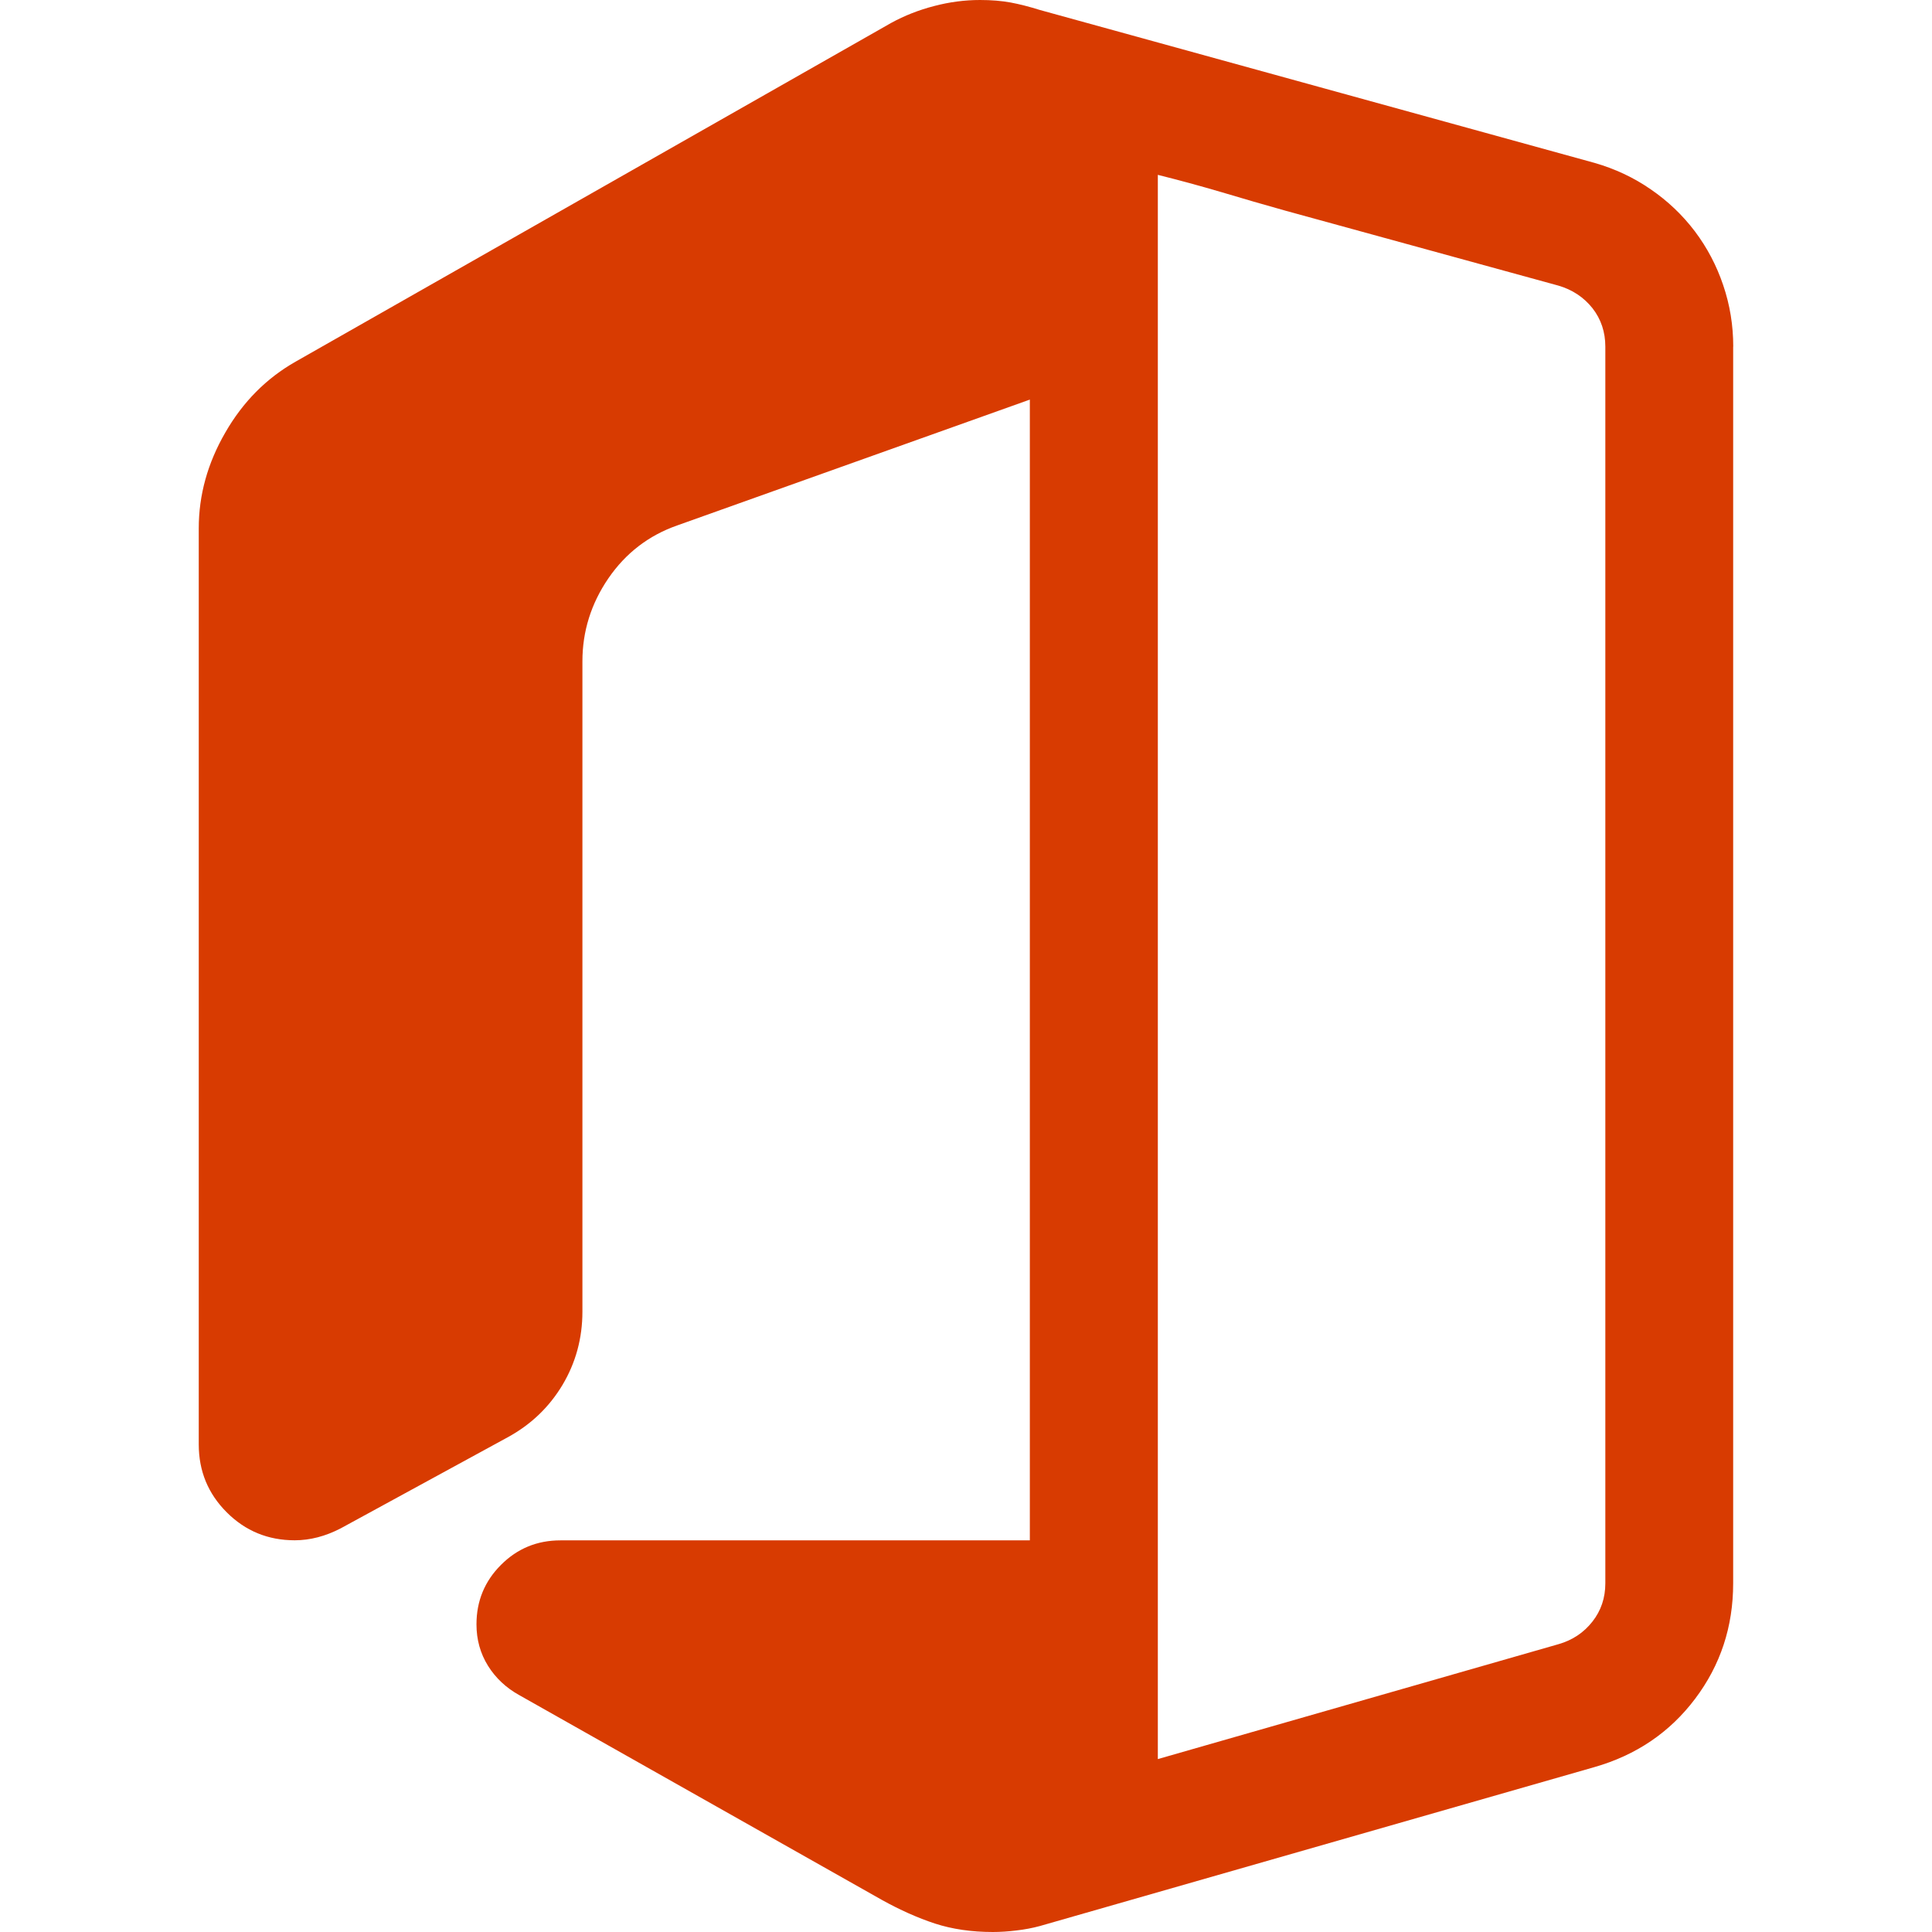
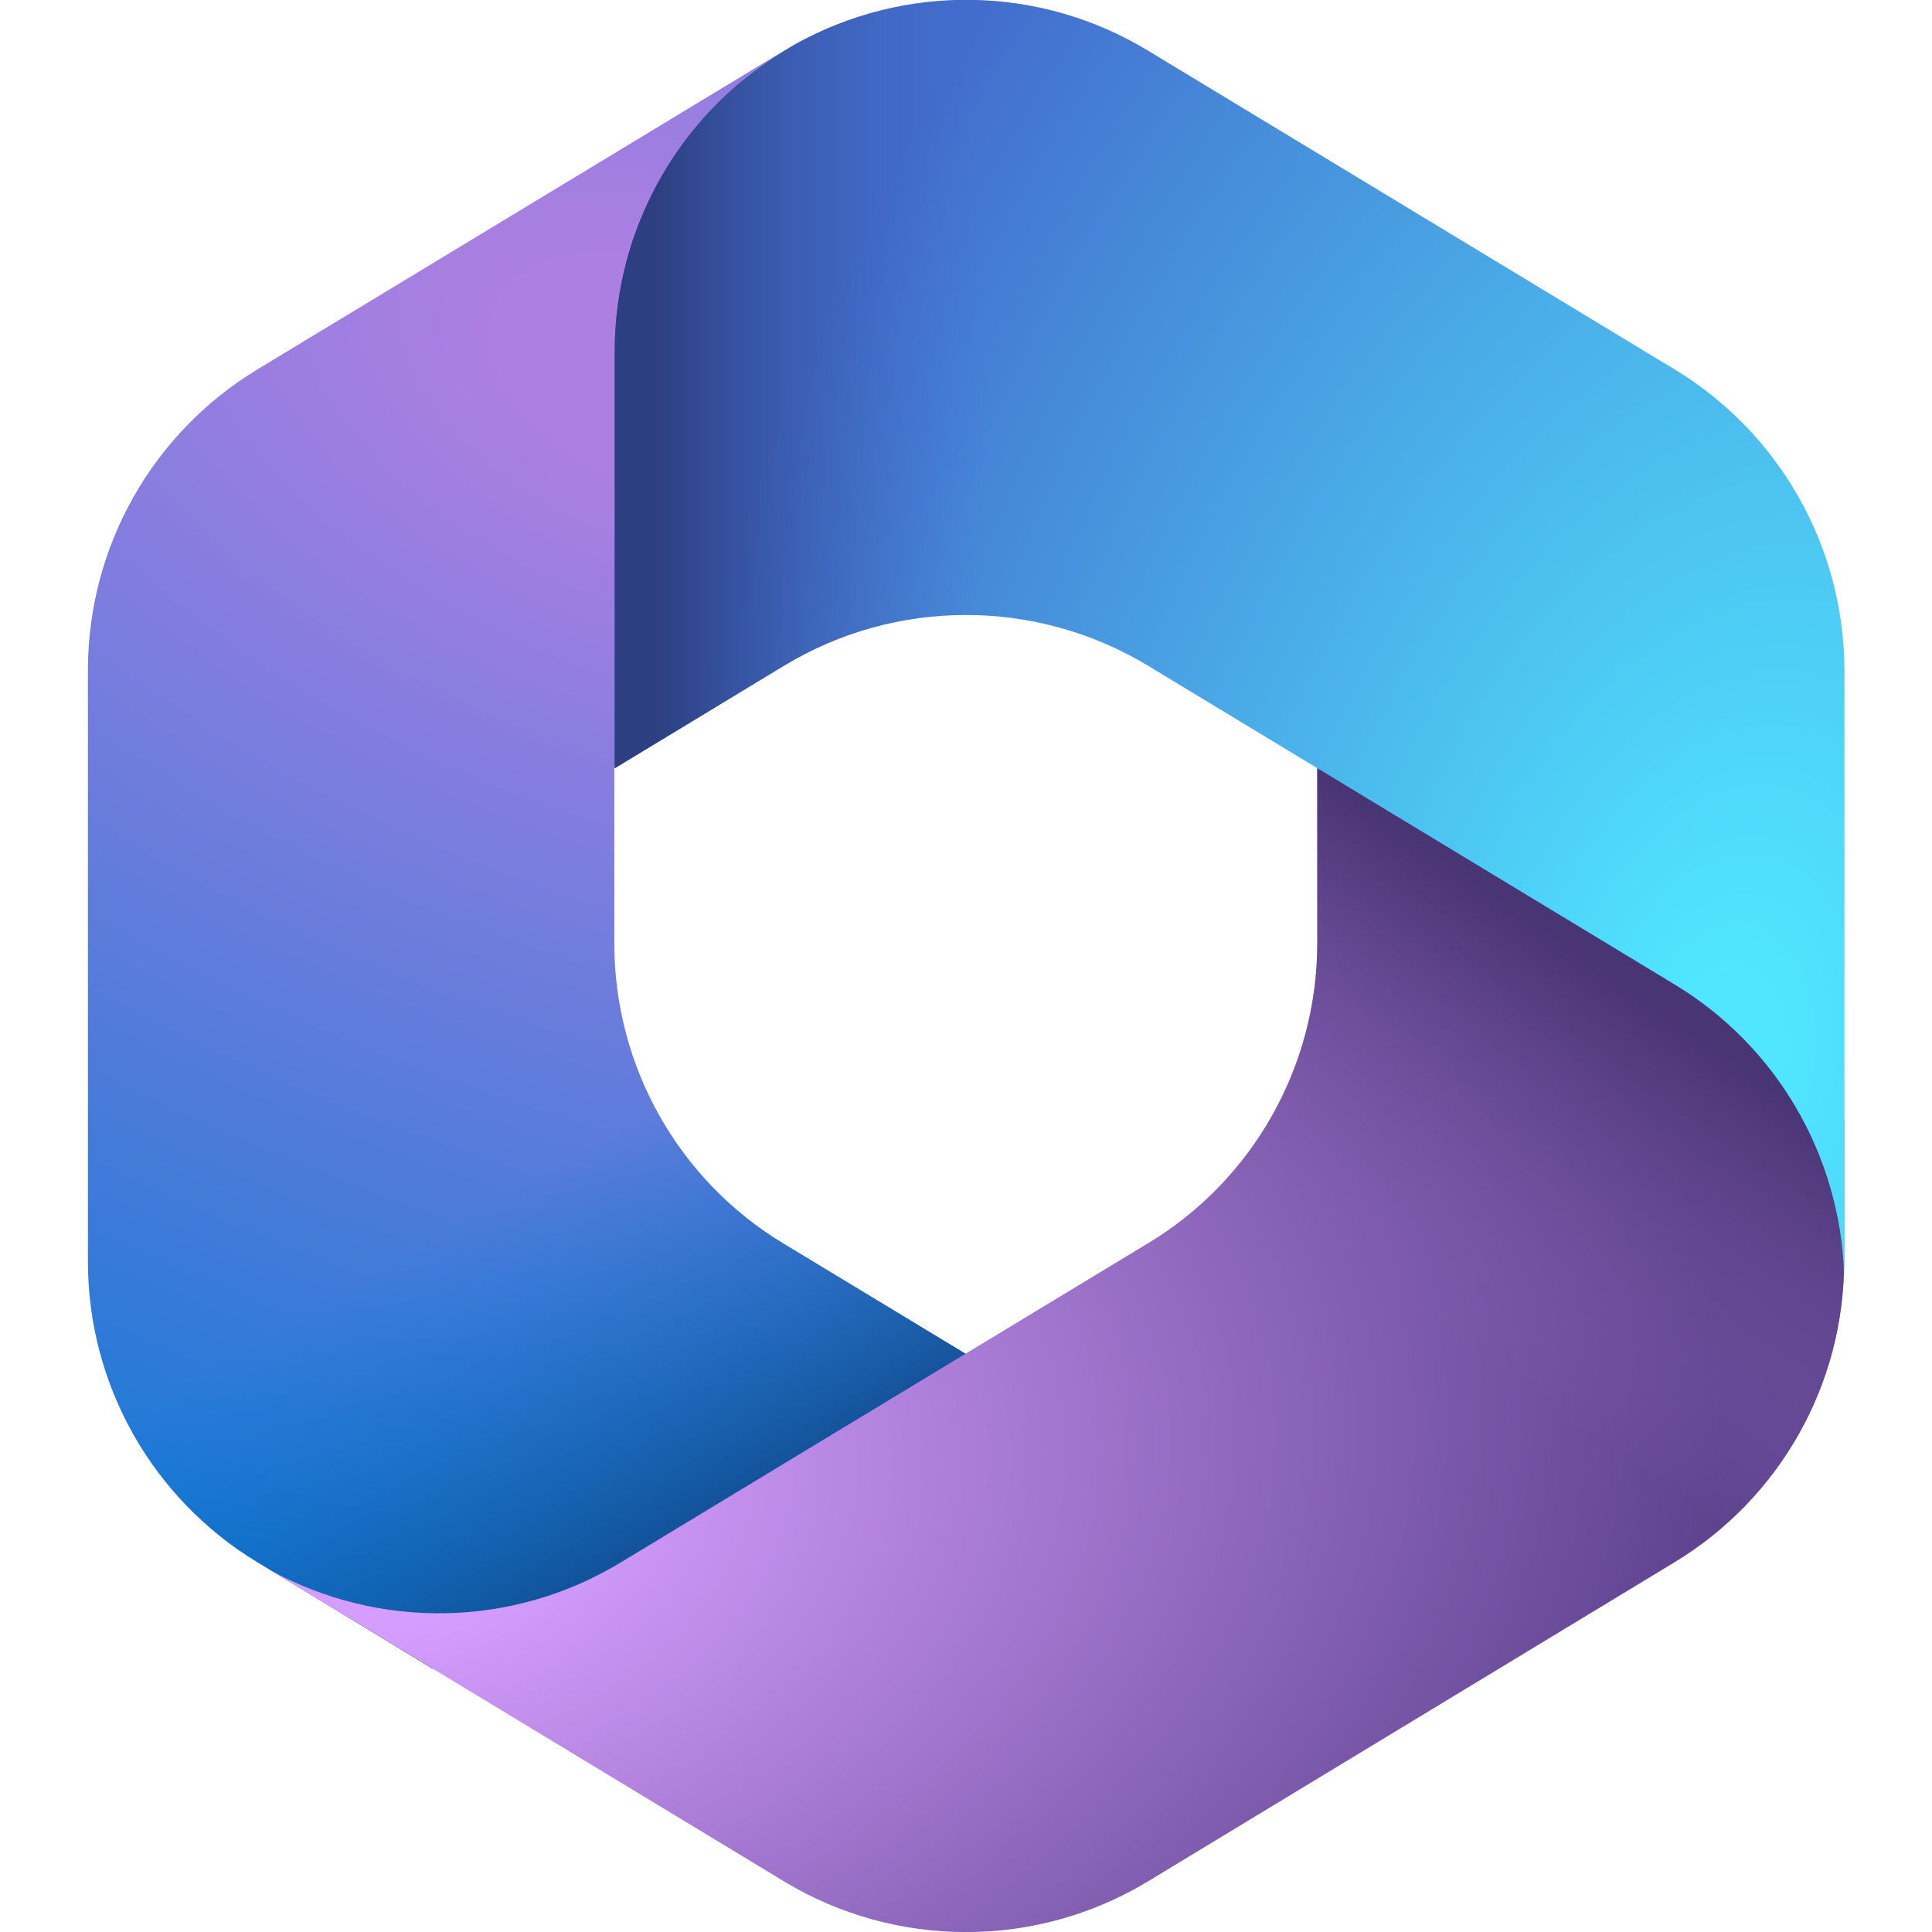
- <svg xmlns="http://www.w3.org/2000/svg" viewBox="0 0 24 24">
-   <path fill="#d83b01" d="M21.53 4.306v15.363q0 .807-.472 1.433-.472.627-1.253.85l-6.888 1.974q-.136.037-.29.055-.156.019-.293.019-.396 0-.72-.105-.321-.106-.656-.292l-4.505-2.544q-.248-.137-.391-.366-.143-.23-.143-.515 0-.434.304-.738.304-.305.739-.305h5.831V4.964l-4.38 1.563q-.533.187-.856.658-.322.472-.322 1.03v8.078q0 .496-.248.912-.25.416-.683.651l-2.072 1.13q-.286.148-.571.148-.497 0-.844-.347-.348-.347-.348-.844V6.563q0-.62.33-1.19.328-.571.874-.881L11.07.285q.248-.136.534-.21.285-.075.57-.075.211 0 .38.031.166.031.364.093l6.888 1.899q.384.11.7.329.317.217.547.52.23.305.353.67.125.367.125.764zm-1.588 15.363V4.306q0-.273-.16-.478-.163-.204-.423-.28l-3.388-.93q-.397-.111-.794-.23-.397-.117-.794-.216v19.68l4.976-1.427q.26-.074.422-.28.161-.204.161-.477z" />
+ <svg xmlns="http://www.w3.org/2000/svg" viewBox="0 0 512 512">
+   <radialGradient id="SVGW71XOcaB" cx="-90.407" cy="-6.401" r="11.637" gradientTransform="rotate(110.528 -1582.507 971.976)scale(33.3657 58.1966)" gradientUnits="userSpaceOnUse">
+     <stop offset=".064" stop-color="#ae7fe2" />
+     <stop offset="1" stop-color="#0078d4" />
+   </radialGradient>
+   <path fill="url(#SVGW71XOcaB)" d="m210.4 11.9l-2.6 1.6q-6.3 3.75-11.7 8.4l7.5-5.3h64l11.6 88.1l-58.2 58.2l-58.2 40.4V250c0 32.6 17 62.8 44.9 79.6l61.3 37.1l-129.4 75.5h-25L68.2 414c-27.9-16.9-44.9-47.1-44.9-79.6V177.6c0-32.6 17-62.8 44.9-79.7l139.6-84.5c.9-.5 1.8-1 2.6-1.5" />
+   <linearGradient id="SVGDUKpnxEu" x1="253.639" x2="198.241" y1="653.085" y2="557.27" gradientTransform="translate(0 -278)" gradientUnits="userSpaceOnUse">
+     <stop offset="0" stop-color="#114a8b" />
+     <stop offset="1" stop-color="#0078d4" stop-opacity="0" />
+   </linearGradient>
+   <path fill="url(#SVGDUKpnxEu)" d="m210.4 11.9l-2.6 1.6q-6.3 3.75-11.7 8.4l7.5-5.3h64l11.6 88.1l-58.2 58.2l-58.2 40.4V250c0 32.6 17 62.8 44.9 79.6l61.3 37.1l-129.4 75.5h-25L68.2 414c-27.9-16.9-44.9-47.1-44.9-79.6V177.6c0-32.6 17-62.8 44.9-79.7l139.6-84.5c.9-.5 1.8-1 2.6-1.5" />
+   <radialGradient id="SVGpvOZoepW" cx="-95.09" cy="32.254" r="11.637" gradientTransform="rotate(-8.367 -3217.16 -20322.12)scale(31.0503 20.5108)" gradientUnits="userSpaceOnUse">
+     <stop offset=".134" stop-color="#d59dff" />
+     <stop offset="1" stop-color="#5e438f" />
+   </radialGradient>
+   <path fill="url(#SVGpvOZoepW)" d="M349.1 197.8v52.1c0 32.6-17 62.8-44.9 79.6L164.6 414c-28.6 17.4-64.1 18-93.2 2l136.4 82.6c29.6 17.9 66.8 17.9 96.4 0L443.8 414c27.9-16.9 44.9-47.1 44.9-79.6v-37.7l-11.6-17.5z" />
+   <linearGradient id="SVGdF2K1dNs" x1="389.732" x2="330.368" y1="510.531" y2="595.653" gradientTransform="translate(0 -278)" gradientUnits="userSpaceOnUse">
+     <stop offset="0" stop-color="#493474" />
+     <stop offset="1" stop-color="#8c66ba" stop-opacity="0" />
+   </linearGradient>
+   <path fill="url(#SVGdF2K1dNs)" d="M349.1 197.8v52.1c0 32.6-17 62.8-44.9 79.6L164.6 414c-28.6 17.4-64.1 18-93.2 2l136.4 82.6c29.6 17.9 66.8 17.9 96.4 0L443.8 414c27.9-16.9 44.9-47.1 44.9-79.6v-37.7l-11.6-17.5z" />
+   <radialGradient id="SVG31DpxbmO" cx="-123.182" cy="-9.402" r="11.637" gradientTransform="rotate(194.228 -1265.388 -274.62)scale(24.9228 41.9552)" gradientUnits="userSpaceOnUse">
+     <stop offset=".058" stop-color="#50e6ff" />
+     <stop offset="1" stop-color="#436dcd" />
+   </radialGradient>
+   <path fill="url(#SVG31DpxbmO)" d="M443.8 97.9L304.2 13.4C275.5-4 239.8-4.5 210.6 11.8l-2.8 1.7a93.13 93.13 0 0 0-44.9 79.7v110.4l44.9-27.2c29.6-17.9 66.7-17.9 96.4 0l139.6 84.5c27 16.3 43.8 45.2 44.9 76.6c0-1 .1-2 .1-3.1V177.6c-.1-32.6-17.1-62.8-45-79.7" />
+   <linearGradient id="SVGyetrOcnl" x1="174.261" x2="261.665" y1="446.725" y2="446.725" gradientTransform="translate(0 -278)" gradientUnits="userSpaceOnUse">
+     <stop offset="0" stop-color="#2d3f80" />
+     <stop offset="1" stop-color="#436dcd" stop-opacity="0" />
+   </linearGradient>
+   <path fill="url(#SVGyetrOcnl)" d="M443.8 97.9L304.2 13.4C275.5-4 239.8-4.5 210.6 11.8l-2.8 1.7a93.13 93.13 0 0 0-44.9 79.7v110.4l44.9-27.2c29.6-17.9 66.7-17.9 96.4 0l139.6 84.5c27 16.3 43.8 45.2 44.9 76.6c0-1 .1-2 .1-3.1V177.6c-.1-32.6-17.1-62.8-45-79.7" />
</svg>
